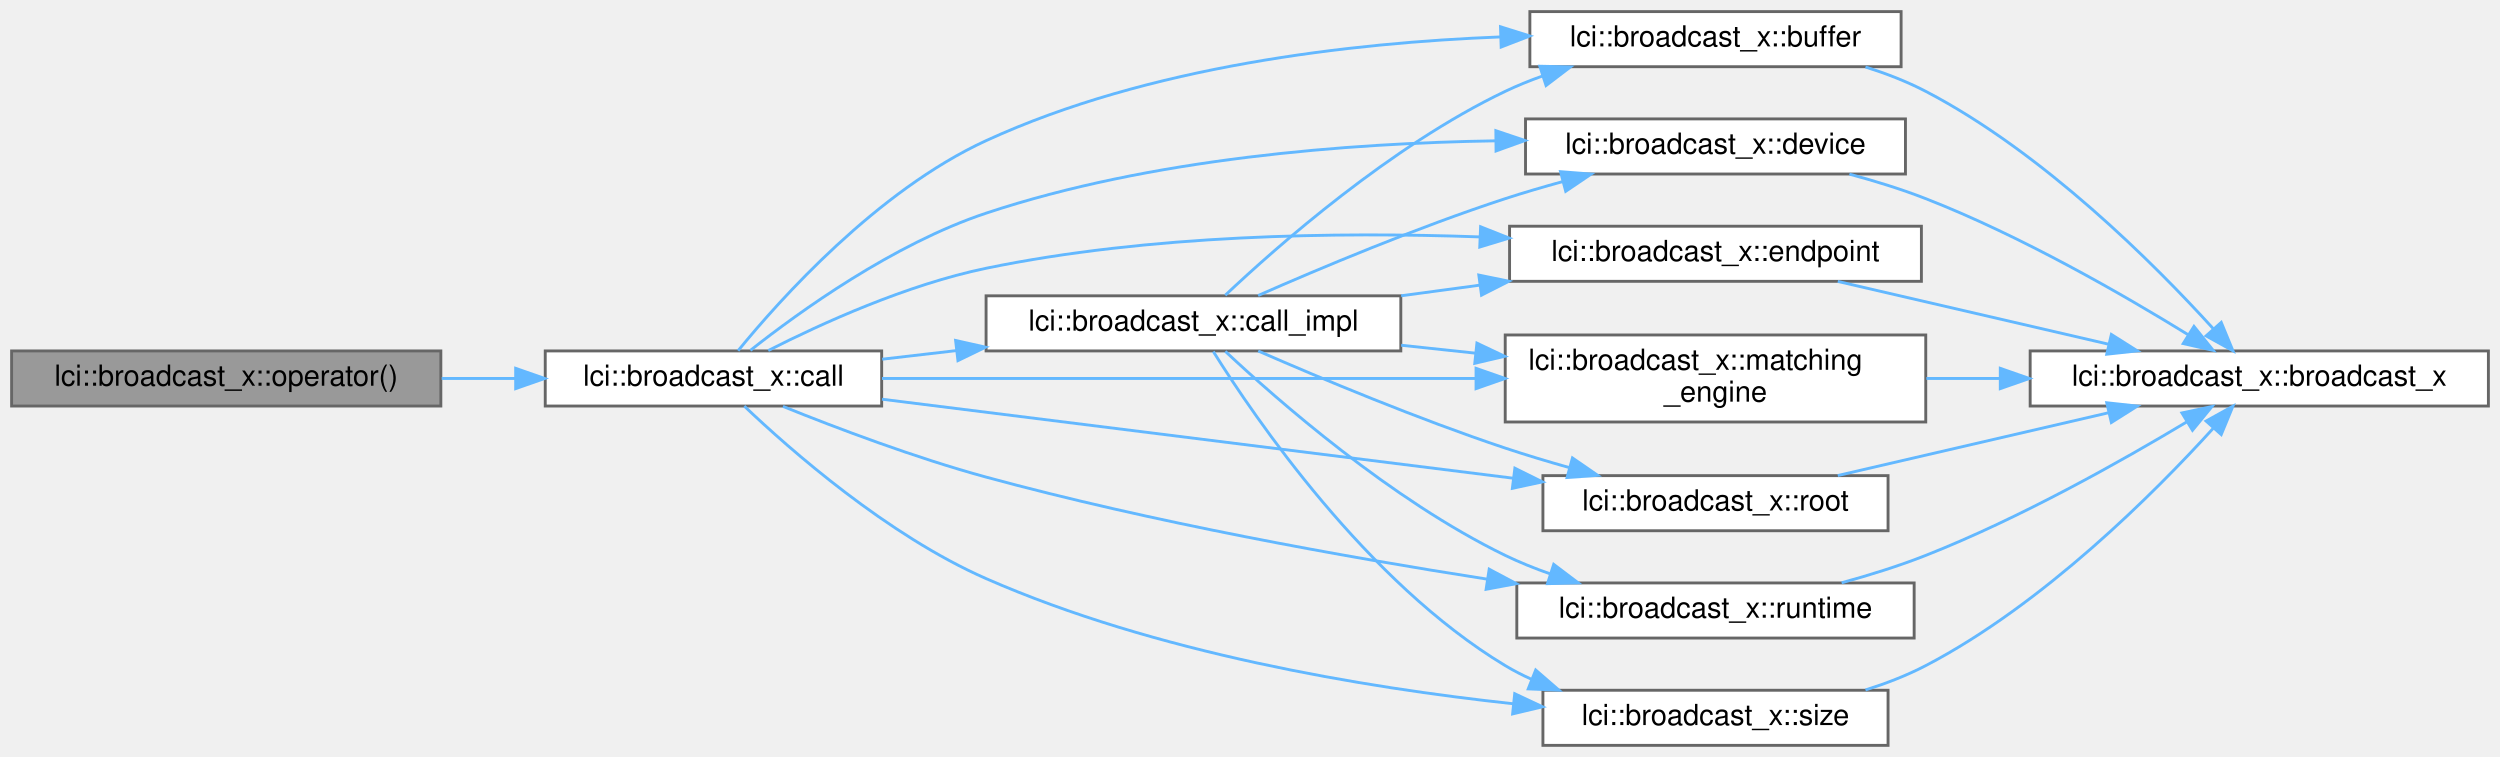
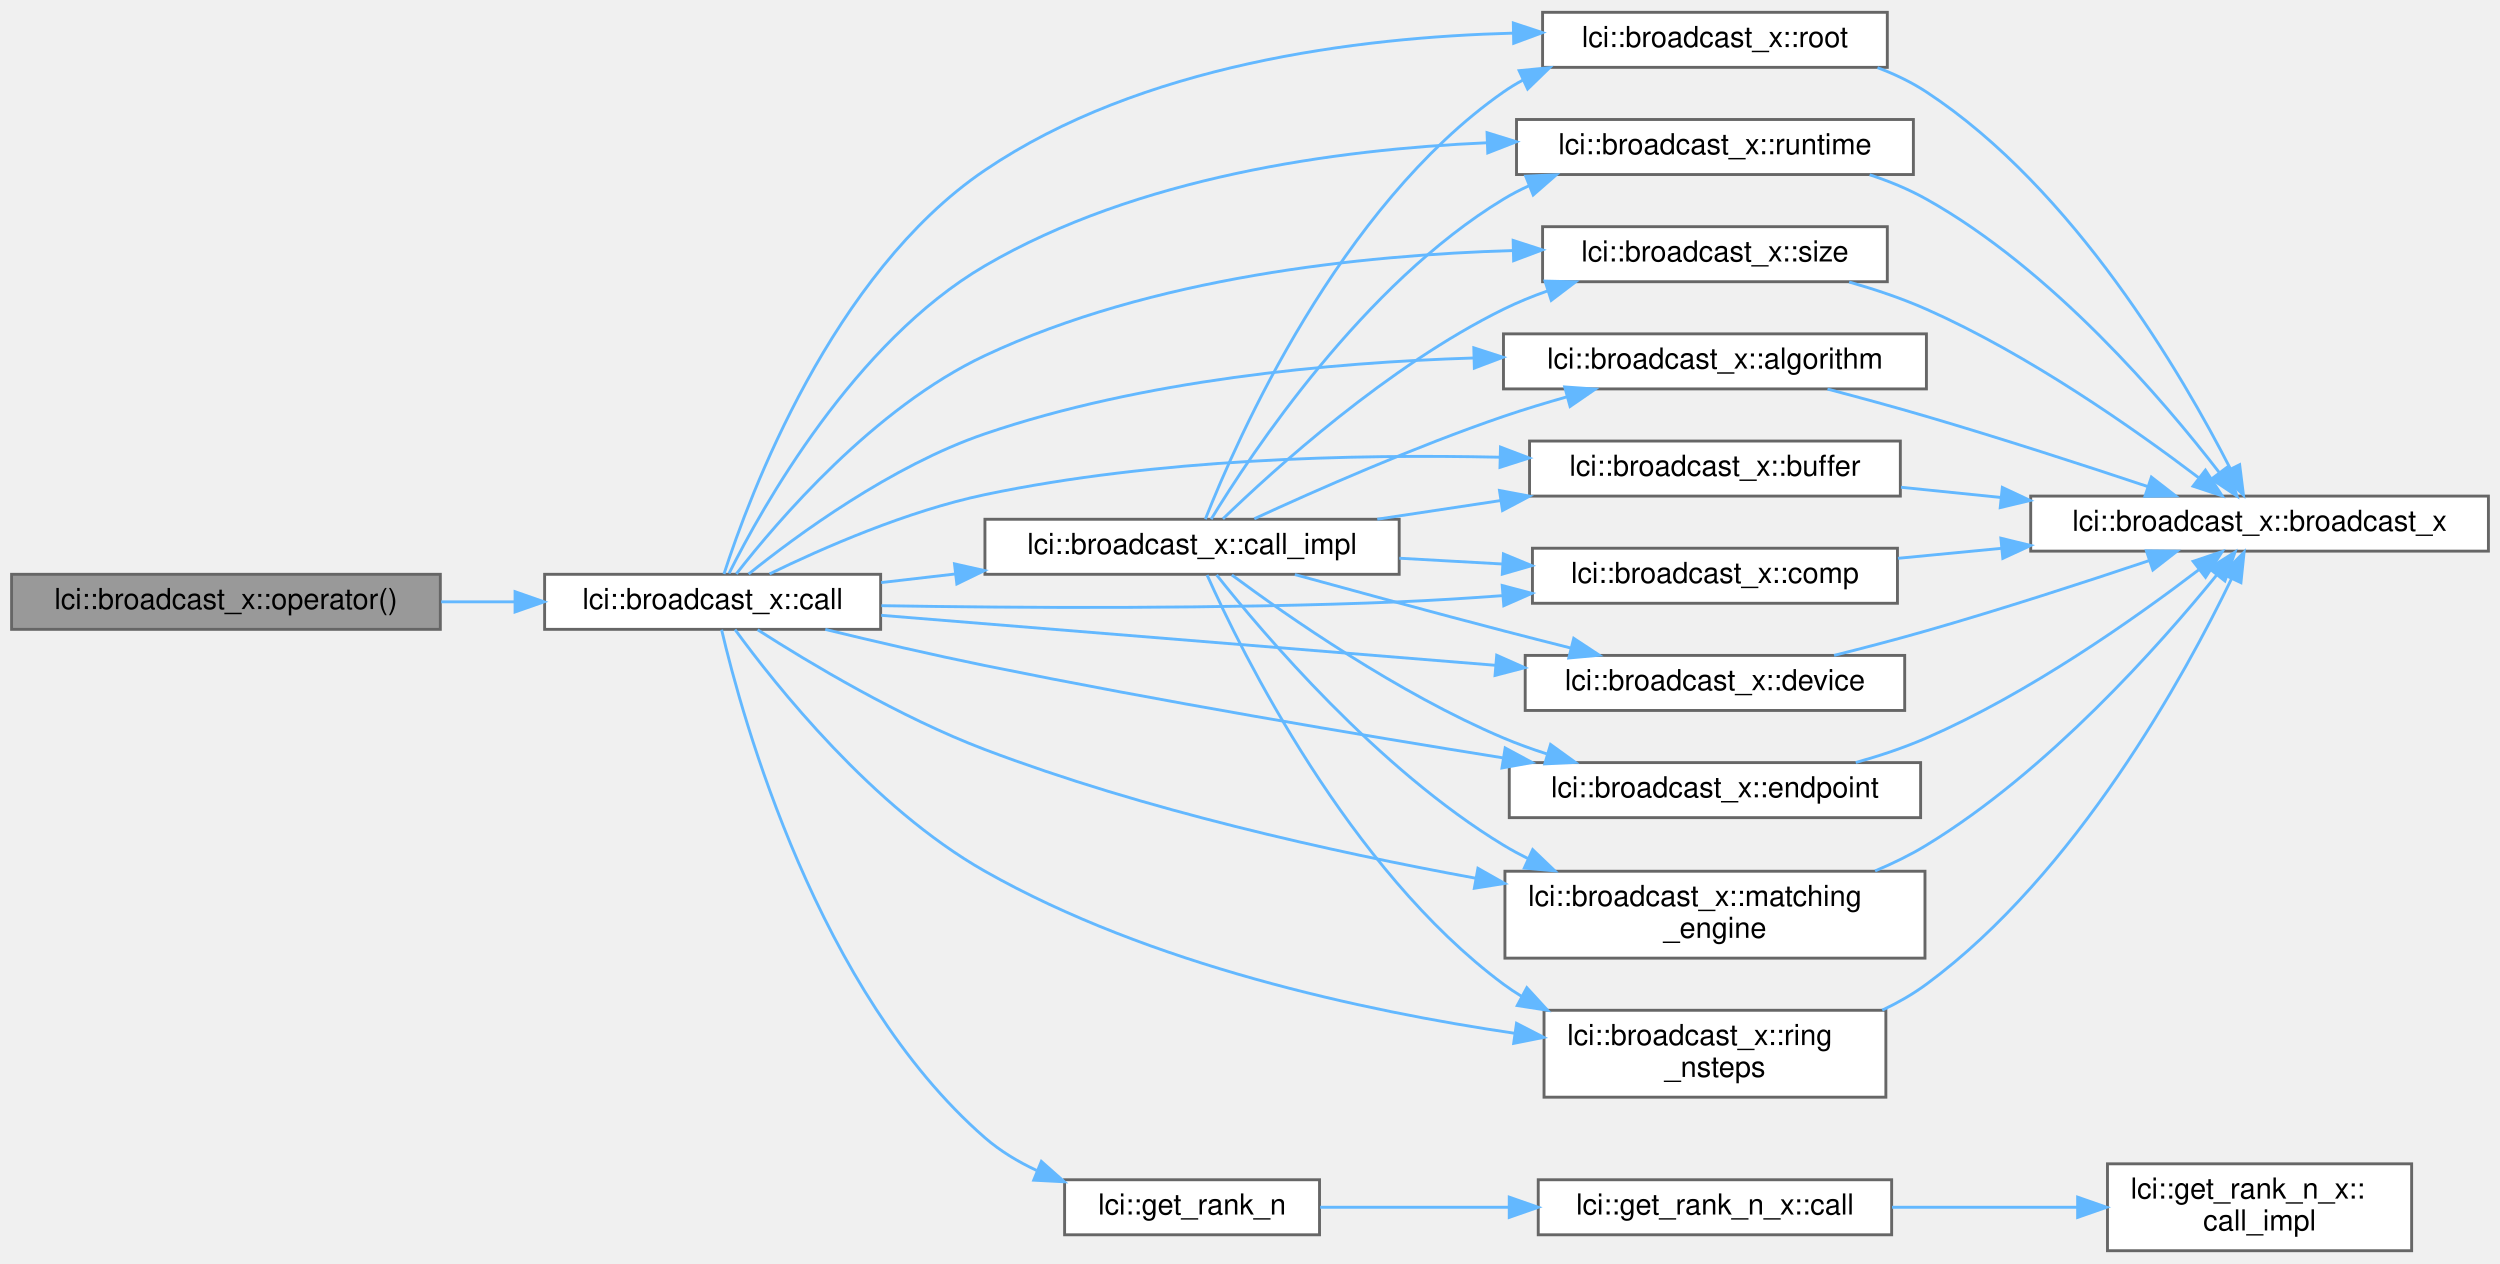
- <svg xmlns="http://www.w3.org/2000/svg" xmlns:xlink="http://www.w3.org/1999/xlink" width="862pt" height="261pt" viewBox="0.00 0.00 862.00 261.00">
-   <g id="graph0" class="graph" transform="scale(1 1) rotate(0) translate(4 257)">
+ <svg xmlns="http://www.w3.org/2000/svg" xmlns:xlink="http://www.w3.org/1999/xlink" width="863pt" height="436pt" viewBox="0.00 0.00 863.00 435.50">
+   <g id="graph0" class="graph" transform="scale(1 1) rotate(0) translate(4 431.5)">
    <g id="Node000001" class="node">
      <g id="a_Node000001">
        <a xlink:title=" ">
-           <polygon fill="#999999" stroke="#666666" points="148,-136 0,-136 0,-117 148,-117 148,-136" />
-           <text text-anchor="middle" x="74" y="-124" font-family="Helvetica,sans-Serif" font-size="10.00">lci::broadcast_x::operator()</text>
+           <polygon fill="#999999" stroke="#666666" points="148,-233.5 0,-233.5 0,-214.5 148,-214.5 148,-233.5" />
+           <text text-anchor="middle" x="74" y="-221.5" font-family="Helvetica,sans-Serif" font-size="10.00">lci::broadcast_x::operator()</text>
        </a>
      </g>
    </g>
    <g id="Node000002" class="node">
      <g id="a_Node000002">
        <a xlink:href="../../d2/d49/classlci_1_1broadcast__x.html#a2cf8cbe7f7e9184c613d00170606979d" target="_top" xlink:title=" ">
-           <polygon fill="white" stroke="#666666" points="300,-136 184,-136 184,-117 300,-117 300,-136" />
-           <text text-anchor="middle" x="242" y="-124" font-family="Helvetica,sans-Serif" font-size="10.00">lci::broadcast_x::call</text>
+           <polygon fill="white" stroke="#666666" points="300,-233.5 184,-233.5 184,-214.5 300,-214.5 300,-233.5" />
+           <text text-anchor="middle" x="242" y="-221.5" font-family="Helvetica,sans-Serif" font-size="10.00">lci::broadcast_x::call</text>
        </a>
      </g>
    </g>
    <g id="edge1_Node000001_Node000002" class="edge">
      <g id="a_edge1_Node000001_Node000002">
        <a xlink:title=" ">
-           <path fill="none" stroke="#63b8ff" d="M148.29,-126.5C156.75,-126.5 165.35,-126.5 173.72,-126.5" />
-           <polygon fill="#63b8ff" stroke="#63b8ff" points="173.8,-130 183.8,-126.5 173.8,-123 173.8,-130" />
+           <path fill="none" stroke="#63b8ff" d="M148.29,-224C156.75,-224 165.35,-224 173.72,-224" />
+           <polygon fill="#63b8ff" stroke="#63b8ff" points="173.8,-227.5 183.8,-224 173.8,-220.5 173.8,-227.5" />
        </a>
      </g>
    </g>
    <g id="Node000003" class="node">
      <g id="a_Node000003">
-         <a xlink:href="../../d2/d49/classlci_1_1broadcast__x.html#ade77c1eb386a7e5b50de50c3f74a9328" target="_top" xlink:title=" ">
-           <polygon fill="white" stroke="#666666" points="651.5,-253 523.5,-253 523.5,-234 651.5,-234 651.5,-253" />
-           <text text-anchor="middle" x="587.5" y="-241" font-family="Helvetica,sans-Serif" font-size="10.00">lci::broadcast_x::buffer</text>
+         <a xlink:href="../../d2/d49/classlci_1_1broadcast__x.html#ae02e77204732b37ca314fd2a13ff838f" target="_top" xlink:title=" ">
+           <polygon fill="white" stroke="#666666" points="661,-316.5 515,-316.5 515,-297.5 661,-297.5 661,-316.5" />
+           <text text-anchor="middle" x="588" y="-304.5" font-family="Helvetica,sans-Serif" font-size="10.00">lci::broadcast_x::algorithm</text>
        </a>
      </g>
    </g>
    <g id="edge2_Node000002_Node000003" class="edge">
      <g id="a_edge2_Node000002_Node000003">
        <a xlink:title=" ">
-           <path fill="none" stroke="#63b8ff" d="M250.49,-136.08C264.91,-153.75 298.45,-191.24 336,-208.5 391.92,-234.2 461.7,-242.25 513.39,-244.27" />
-           <polygon fill="#63b8ff" stroke="#63b8ff" points="513.37,-247.77 523.48,-244.6 513.6,-240.78 513.37,-247.77" />
+           <path fill="none" stroke="#63b8ff" d="M254.43,-233.6C271.14,-247.03 303.76,-271.01 336,-282 390.29,-300.5 454.73,-306.62 504.72,-308.17" />
+           <polygon fill="#63b8ff" stroke="#63b8ff" points="504.76,-311.68 514.84,-308.43 504.94,-304.68 504.76,-311.68" />
        </a>
      </g>
    </g>
    <g id="Node000005" class="node">
      <g id="a_Node000005">
-         <a xlink:href="../../d2/d49/classlci_1_1broadcast__x.html#ae4c8d524775bd9d92ebf8464f5ec722a" target="_top" xlink:title=" ">
-           <polygon fill="white" stroke="#666666" points="479,-155 336,-155 336,-136 479,-136 479,-155" />
-           <text text-anchor="middle" x="407.5" y="-143" font-family="Helvetica,sans-Serif" font-size="10.00">lci::broadcast_x::call_impl</text>
+         <a xlink:href="../../d2/d49/classlci_1_1broadcast__x.html#ade77c1eb386a7e5b50de50c3f74a9328" target="_top" xlink:title=" ">
+           <polygon fill="white" stroke="#666666" points="652,-279.5 524,-279.5 524,-260.5 652,-260.5 652,-279.5" />
+           <text text-anchor="middle" x="588" y="-267.5" font-family="Helvetica,sans-Serif" font-size="10.00">lci::broadcast_x::buffer</text>
        </a>
      </g>
    </g>
    <g id="edge4_Node000002_Node000005" class="edge">
      <g id="a_edge4_Node000002_Node000005">
        <a xlink:title=" ">
-           <path fill="none" stroke="#63b8ff" d="M300.18,-133.15C308.46,-134.11 317.1,-135.11 325.73,-136.11" />
-           <polygon fill="#63b8ff" stroke="#63b8ff" points="325.49,-139.61 335.83,-137.29 326.3,-132.66 325.49,-139.61" />
+           <path fill="none" stroke="#63b8ff" d="M261.64,-233.63C280,-242.58 309.13,-255.35 336,-261 394.88,-273.38 463.22,-275.03 513.7,-273.92" />
+           <polygon fill="#63b8ff" stroke="#63b8ff" points="513.97,-277.41 523.87,-273.65 513.79,-270.42 513.97,-277.41" />
        </a>
      </g>
    </g>
    <g id="Node000006" class="node">
      <g id="a_Node000006">
-         <a xlink:href="../../d2/d49/classlci_1_1broadcast__x.html#aaaf36a09c5f5629819c625533ffed024" target="_top" xlink:title=" ">
-           <polygon fill="white" stroke="#666666" points="653,-216 522,-216 522,-197 653,-197 653,-216" />
-           <text text-anchor="middle" x="587.5" y="-204" font-family="Helvetica,sans-Serif" font-size="10.00">lci::broadcast_x::device</text>
-         </a>
-       </g>
-     </g>
-     <g id="edge18_Node000002_Node000006" class="edge">
-       <g id="a_edge18_Node000002_Node000006">
-         <a xlink:title=" ">
-           <path fill="none" stroke="#63b8ff" d="M254.73,-136.19C271.54,-149.47 304.01,-172.87 336,-183.5 392.9,-202.4 460.82,-207.64 511.57,-208.44" />
-           <polygon fill="#63b8ff" stroke="#63b8ff" points="511.77,-211.94 521.8,-208.55 511.84,-204.95 511.77,-211.94" />
+         <a xlink:href="../../d2/d49/classlci_1_1broadcast__x.html#a8f4620527fae11155f0b52a5ec370de3" target="_top" xlink:title=" ">
+           <polygon fill="white" stroke="#666666" points="479,-252.5 336,-252.5 336,-233.5 479,-233.5 479,-252.5" />
+           <text text-anchor="middle" x="407.5" y="-240.5" font-family="Helvetica,sans-Serif" font-size="10.00">lci::broadcast_x::call_impl</text>
+         </a>
+       </g>
+     </g>
+     <g id="edge6_Node000002_Node000006" class="edge">
+       <g id="a_edge6_Node000002_Node000006">
+         <a xlink:title=" ">
+           <path fill="none" stroke="#63b8ff" d="M300.18,-230.65C308.46,-231.61 317.1,-232.61 325.73,-233.61" />
+           <polygon fill="#63b8ff" stroke="#63b8ff" points="325.49,-237.11 335.83,-234.79 326.3,-230.16 325.49,-237.11" />
        </a>
      </g>
    </g>
    <g id="Node000007" class="node">
      <g id="a_Node000007">
-         <a xlink:href="../../d2/d49/classlci_1_1broadcast__x.html#aedda990f51e10283c461d58ae06c6c27" target="_top" xlink:title=" ">
-           <polygon fill="white" stroke="#666666" points="658.5,-179 516.5,-179 516.5,-160 658.5,-160 658.5,-179" />
-           <text text-anchor="middle" x="587.5" y="-167" font-family="Helvetica,sans-Serif" font-size="10.00">lci::broadcast_x::endpoint</text>
-         </a>
-       </g>
-     </g>
-     <g id="edge19_Node000002_Node000007" class="edge">
-       <g id="a_edge19_Node000002_Node000007">
-         <a xlink:title=" ">
-           <path fill="none" stroke="#63b8ff" d="M260.9,-136.14C279.18,-145.42 308.67,-158.85 336,-164.5 392.09,-176.1 456.75,-177.09 506.33,-175.31" />
-           <polygon fill="#63b8ff" stroke="#63b8ff" points="506.51,-178.81 516.36,-174.91 506.22,-171.82 506.51,-178.81" />
+         <a xlink:href="../../d2/d49/classlci_1_1broadcast__x.html#a5512cd5d9649ff6abce9bda2ae86b3a9" target="_top" xlink:title=" ">
+           <polygon fill="white" stroke="#666666" points="651,-242.5 525,-242.5 525,-223.5 651,-223.5 651,-242.5" />
+           <text text-anchor="middle" x="588" y="-230.5" font-family="Helvetica,sans-Serif" font-size="10.00">lci::broadcast_x::comp</text>
+         </a>
+       </g>
+     </g>
+     <g id="edge25_Node000002_Node000007" class="edge">
+       <g id="a_edge25_Node000002_Node000007">
+         <a xlink:title=" ">
+           <path fill="none" stroke="#63b8ff" d="M300.25,-222.67C348.06,-221.88 418,-221.46 479,-224 490.49,-224.48 502.64,-225.24 514.49,-226.12" />
+           <polygon fill="#63b8ff" stroke="#63b8ff" points="514.56,-229.64 524.81,-226.93 515.11,-222.66 514.56,-229.64" />
        </a>
      </g>
    </g>
    <g id="Node000008" class="node">
      <g id="a_Node000008">
-         <a xlink:href="../../d2/d49/classlci_1_1broadcast__x.html#a1d69a09a45da2685f83674feb8b89a52" target="_top" xlink:title=" ">
-           <polygon fill="white" stroke="#666666" points="660,-141.5 515,-141.5 515,-111.5 660,-111.5 660,-141.5" />
-           <text text-anchor="start" x="523" y="-129.5" font-family="Helvetica,sans-Serif" font-size="10.00">lci::broadcast_x::matching</text>
-           <text text-anchor="middle" x="587.5" y="-118.5" font-family="Helvetica,sans-Serif" font-size="10.00">_engine</text>
-         </a>
-       </g>
-     </g>
-     <g id="edge20_Node000002_Node000008" class="edge">
-       <g id="a_edge20_Node000002_Node000008">
-         <a xlink:title=" ">
-           <path fill="none" stroke="#63b8ff" d="M300.11,-126.5C355.95,-126.5 441.54,-126.5 504.62,-126.5" />
-           <polygon fill="#63b8ff" stroke="#63b8ff" points="504.94,-130 514.94,-126.5 504.94,-123 504.94,-130" />
+         <a xlink:href="../../d2/d49/classlci_1_1broadcast__x.html#aaaf36a09c5f5629819c625533ffed024" target="_top" xlink:title=" ">
+           <polygon fill="white" stroke="#666666" points="653.5,-205.5 522.5,-205.5 522.5,-186.5 653.5,-186.5 653.5,-205.5" />
+           <text text-anchor="middle" x="588" y="-193.5" font-family="Helvetica,sans-Serif" font-size="10.00">lci::broadcast_x::device</text>
+         </a>
+       </g>
+     </g>
+     <g id="edge26_Node000002_Node000008" class="edge">
+       <g id="a_edge26_Node000002_Node000008">
+         <a xlink:title=" ">
+           <path fill="none" stroke="#63b8ff" d="M300.19,-219.34C358.31,-214.61 448.63,-207.26 512.35,-202.08" />
+           <polygon fill="#63b8ff" stroke="#63b8ff" points="512.66,-205.56 522.34,-201.26 512.09,-198.59 512.66,-205.56" />
        </a>
      </g>
    </g>
    <g id="Node000009" class="node">
      <g id="a_Node000009">
-         <a xlink:href="../../d2/d49/classlci_1_1broadcast__x.html#a4d8f8c6d161b522b1ed10367301a1b1e" target="_top" xlink:title=" ">
-           <polygon fill="white" stroke="#666666" points="647,-93 528,-93 528,-74 647,-74 647,-93" />
-           <text text-anchor="middle" x="587.5" y="-81" font-family="Helvetica,sans-Serif" font-size="10.00">lci::broadcast_x::root</text>
-         </a>
-       </g>
-     </g>
-     <g id="edge21_Node000002_Node000009" class="edge">
-       <g id="a_edge21_Node000002_Node000009">
-         <a xlink:title=" ">
-           <path fill="none" stroke="#63b8ff" d="M300.11,-119.35C359.96,-111.86 453.98,-100.09 517.84,-92.1" />
-           <polygon fill="#63b8ff" stroke="#63b8ff" points="518.33,-95.56 527.82,-90.85 517.46,-88.62 518.33,-95.56" />
+         <a xlink:href="../../d2/d49/classlci_1_1broadcast__x.html#aedda990f51e10283c461d58ae06c6c27" target="_top" xlink:title=" ">
+           <polygon fill="white" stroke="#666666" points="659,-168.5 517,-168.5 517,-149.5 659,-149.5 659,-168.5" />
+           <text text-anchor="middle" x="588" y="-156.5" font-family="Helvetica,sans-Serif" font-size="10.00">lci::broadcast_x::endpoint</text>
+         </a>
+       </g>
+     </g>
+     <g id="edge27_Node000002_Node000009" class="edge">
+       <g id="a_edge27_Node000002_Node000009">
+         <a xlink:title=" ">
+           <path fill="none" stroke="#63b8ff" d="M280.89,-214.47C297.71,-210.38 317.79,-205.71 336,-202 395.98,-189.78 464.51,-178.2 514.79,-170.14" />
+           <polygon fill="#63b8ff" stroke="#63b8ff" points="515.58,-173.56 524.91,-168.53 514.48,-166.65 515.58,-173.56" />
        </a>
      </g>
    </g>
    <g id="Node000010" class="node">
      <g id="a_Node000010">
-         <a xlink:href="../../d2/d49/classlci_1_1broadcast__x.html#a577fe39525f3f807ae05a4a82d342748" target="_top" xlink:title=" ">
-           <polygon fill="white" stroke="#666666" points="656,-56 519,-56 519,-37 656,-37 656,-56" />
-           <text text-anchor="middle" x="587.5" y="-44" font-family="Helvetica,sans-Serif" font-size="10.00">lci::broadcast_x::runtime</text>
-         </a>
-       </g>
-     </g>
-     <g id="edge22_Node000002_Node000010" class="edge">
-       <g id="a_edge22_Node000002_Node000010">
-         <a xlink:title=" ">
-           <path fill="none" stroke="#63b8ff" d="M265.96,-116.87C284.57,-109.37 311.62,-99.14 336,-92.5 393.07,-76.95 458.91,-65.09 508.76,-57.31" />
-           <polygon fill="#63b8ff" stroke="#63b8ff" points="509.47,-60.74 518.82,-55.76 508.41,-53.82 509.47,-60.74" />
+         <a xlink:href="../../d2/d49/classlci_1_1broadcast__x.html#a1d69a09a45da2685f83674feb8b89a52" target="_top" xlink:title=" ">
+           <polygon fill="white" stroke="#666666" points="660.5,-131 515.5,-131 515.5,-101 660.5,-101 660.5,-131" />
+           <text text-anchor="start" x="523.5" y="-119" font-family="Helvetica,sans-Serif" font-size="10.00">lci::broadcast_x::matching</text>
+           <text text-anchor="middle" x="588" y="-108" font-family="Helvetica,sans-Serif" font-size="10.00">_engine</text>
+         </a>
+       </g>
+     </g>
+     <g id="edge31_Node000002_Node000010" class="edge">
+       <g id="a_edge31_Node000002_Node000010">
+         <a xlink:title=" ">
+           <path fill="none" stroke="#63b8ff" d="M257.52,-214.36C275.32,-202.95 306.73,-184.1 336,-173 390.82,-152.21 455.39,-137.76 505.3,-128.61" />
+           <polygon fill="#63b8ff" stroke="#63b8ff" points="506.18,-132.01 515.4,-126.79 504.94,-125.12 506.18,-132.01" />
        </a>
      </g>
    </g>
    <g id="Node000011" class="node">
      <g id="a_Node000011">
+         <a xlink:href="../../d2/d49/classlci_1_1broadcast__x.html#a5983dc25d25181269707101f408d34f3" target="_top" xlink:title=" ">
+           <polygon fill="white" stroke="#666666" points="647,-83 529,-83 529,-53 647,-53 647,-83" />
+           <text text-anchor="start" x="537" y="-71" font-family="Helvetica,sans-Serif" font-size="10.00">lci::broadcast_x::ring</text>
+           <text text-anchor="middle" x="588" y="-60" font-family="Helvetica,sans-Serif" font-size="10.00">_nsteps</text>
+         </a>
+       </g>
+     </g>
+     <g id="edge32_Node000002_Node000011" class="edge">
+       <g id="a_edge32_Node000002_Node000011">
+         <a xlink:title=" ">
+           <path fill="none" stroke="#63b8ff" d="M249.73,-214.42C263.58,-195.42 297.26,-152.96 336,-131 392.92,-98.74 466.29,-82.8 518.99,-75.04" />
+           <polygon fill="#63b8ff" stroke="#63b8ff" points="519.5,-78.51 528.91,-73.65 518.52,-71.58 519.5,-78.51" />
+         </a>
+       </g>
+     </g>
+     <g id="Node000012" class="node">
+       <g id="a_Node000012">
+         <a xlink:href="../../d2/d49/classlci_1_1broadcast__x.html#a4d8f8c6d161b522b1ed10367301a1b1e" target="_top" xlink:title=" ">
+           <polygon fill="white" stroke="#666666" points="647.5,-427.5 528.5,-427.5 528.5,-408.5 647.5,-408.5 647.5,-427.5" />
+           <text text-anchor="middle" x="588" y="-415.5" font-family="Helvetica,sans-Serif" font-size="10.00">lci::broadcast_x::root</text>
+         </a>
+       </g>
+     </g>
+     <g id="edge33_Node000002_Node000012" class="edge">
+       <g id="a_edge33_Node000002_Node000012">
+         <a xlink:title=" ">
+           <path fill="none" stroke="#63b8ff" d="M245.92,-233.61C254.64,-260.57 283.22,-337.27 336,-373 389.81,-409.43 464.44,-418.88 518.32,-420.31" />
+           <polygon fill="#63b8ff" stroke="#63b8ff" points="518.4,-423.81 528.46,-420.49 518.53,-416.81 518.4,-423.81" />
+         </a>
+       </g>
+     </g>
+     <g id="Node000013" class="node">
+       <g id="a_Node000013">
+         <a xlink:href="../../d2/d49/classlci_1_1broadcast__x.html#a577fe39525f3f807ae05a4a82d342748" target="_top" xlink:title=" ">
+           <polygon fill="white" stroke="#666666" points="656.5,-390.5 519.5,-390.5 519.5,-371.5 656.5,-371.5 656.5,-390.5" />
+           <text text-anchor="middle" x="588" y="-378.5" font-family="Helvetica,sans-Serif" font-size="10.00">lci::broadcast_x::runtime</text>
+         </a>
+       </g>
+     </g>
+     <g id="edge34_Node000002_Node000013" class="edge">
+       <g id="a_edge34_Node000002_Node000013">
+         <a xlink:title=" ">
+           <path fill="none" stroke="#63b8ff" d="M247.66,-233.8C259.1,-256.69 290.97,-313.71 336,-340 388.46,-370.63 457.03,-380.18 509.24,-382.46" />
+           <polygon fill="#63b8ff" stroke="#63b8ff" points="509.33,-385.96 519.45,-382.82 509.58,-378.97 509.33,-385.96" />
+         </a>
+       </g>
+     </g>
+     <g id="Node000014" class="node">
+       <g id="a_Node000014">
        <a xlink:href="../../d2/d49/classlci_1_1broadcast__x.html#a781ac63cbe086142460dbb1ea68843ea" target="_top" xlink:title=" ">
-           <polygon fill="white" stroke="#666666" points="647,-19 528,-19 528,0 647,0 647,-19" />
-           <text text-anchor="middle" x="587.5" y="-7" font-family="Helvetica,sans-Serif" font-size="10.00">lci::broadcast_x::size</text>
-         </a>
-       </g>
-     </g>
-     <g id="edge23_Node000002_Node000011" class="edge">
-       <g id="a_edge23_Node000002_Node000011">
-         <a xlink:title=" ">
-           <path fill="none" stroke="#63b8ff" d="M252.63,-116.97C268.54,-101.83 301.95,-72.46 336,-57.5 394.25,-31.92 466.02,-19.93 517.78,-14.34" />
-           <polygon fill="#63b8ff" stroke="#63b8ff" points="518.27,-17.81 527.86,-13.3 517.55,-10.84 518.27,-17.81" />
+           <polygon fill="white" stroke="#666666" points="647.5,-353.5 528.5,-353.5 528.5,-334.5 647.5,-334.5 647.5,-353.5" />
+           <text text-anchor="middle" x="588" y="-341.5" font-family="Helvetica,sans-Serif" font-size="10.00">lci::broadcast_x::size</text>
+         </a>
+       </g>
+     </g>
+     <g id="edge35_Node000002_Node000014" class="edge">
+       <g id="a_edge35_Node000002_Node000014">
+         <a xlink:title=" ">
+           <path fill="none" stroke="#63b8ff" d="M250.18,-233.65C264.34,-251.85 297.8,-291.04 336,-309 393.48,-336.03 465.96,-343.7 518.24,-345.26" />
+           <polygon fill="#63b8ff" stroke="#63b8ff" points="518.34,-348.76 528.42,-345.49 518.5,-341.76 518.34,-348.76" />
+         </a>
+       </g>
+     </g>
+     <g id="Node000015" class="node">
+       <g id="a_Node000015">
+         <a xlink:href="../../d5/dd3/namespacelci.html#a6e99f95e9b71b259ea5078c23d0ff4b9" target="_top" xlink:title=" ">
+           <polygon fill="white" stroke="#666666" points="451.5,-24.5 363.5,-24.5 363.5,-5.5 451.5,-5.5 451.5,-24.5" />
+           <text text-anchor="middle" x="407.5" y="-12.5" font-family="Helvetica,sans-Serif" font-size="10.00">lci::get_rank_n</text>
+         </a>
+       </g>
+     </g>
+     <g id="edge28_Node000002_Node000015" class="edge">
+       <g id="a_edge28_Node000002_Node000015">
+         <a xlink:title=" ">
+           <path fill="none" stroke="#63b8ff" d="M245.1,-214.35C252.22,-183.97 278.26,-89.29 336,-39 341.24,-34.44 347.39,-30.73 353.83,-27.72" />
+           <polygon fill="#63b8ff" stroke="#63b8ff" points="355.48,-30.83 363.41,-23.8 352.83,-24.35 355.48,-30.83" />
        </a>
      </g>
    </g>
    <g id="Node000004" class="node">
      <g id="a_Node000004">
        <a xlink:href="../../d2/d49/classlci_1_1broadcast__x.html#a95bdda8f651ab3b80bff3aba0acae48c" target="_top" xlink:title=" ">
-           <polygon fill="white" stroke="#666666" points="854,-136 696,-136 696,-117 854,-117 854,-136" />
-           <text text-anchor="middle" x="775" y="-124" font-family="Helvetica,sans-Serif" font-size="10.00">lci::broadcast_x::broadcast_x</text>
+           <polygon fill="white" stroke="#666666" points="855,-260.5 697,-260.5 697,-241.5 855,-241.5 855,-260.5" />
+           <text text-anchor="middle" x="776" y="-248.5" font-family="Helvetica,sans-Serif" font-size="10.00">lci::broadcast_x::broadcast_x</text>
        </a>
      </g>
    </g>
    <g id="edge3_Node000003_Node000004" class="edge">
      <g id="a_edge3_Node000003_Node000004">
        <a xlink:title=" ">
-           <path fill="none" stroke="#63b8ff" d="M639.22,-233.9C646.4,-231.64 653.53,-228.87 660,-225.5 700.6,-204.32 738.87,-165.95 759.09,-143.71" />
-           <polygon fill="#63b8ff" stroke="#63b8ff" points="761.88,-145.84 765.92,-136.05 756.65,-141.18 761.88,-145.84" />
-         </a>
-       </g>
-     </g>
-     <g id="edge5_Node000005_Node000003" class="edge">
-       <g id="a_edge5_Node000005_Node000003">
-         <a xlink:title=" ">
-           <path fill="none" stroke="#63b8ff" d="M418.46,-155.2C436.31,-172.04 475.56,-206.67 515,-225.5 519.07,-227.44 523.38,-229.2 527.78,-230.77" />
-           <polygon fill="#63b8ff" stroke="#63b8ff" points="526.92,-234.17 537.51,-233.93 529.08,-227.51 526.92,-234.17" />
-         </a>
-       </g>
-     </g>
-     <g id="edge6_Node000005_Node000006" class="edge">
-       <g id="a_edge6_Node000005_Node000006">
-         <a xlink:title=" ">
-           <path fill="none" stroke="#63b8ff" d="M429.8,-155.11C451.07,-164.46 484.86,-178.67 515,-188.5 521.38,-190.58 528.14,-192.56 534.86,-194.4" />
-           <polygon fill="#63b8ff" stroke="#63b8ff" points="534.07,-197.81 544.64,-196.98 535.86,-191.04 534.07,-197.81" />
-         </a>
-       </g>
-     </g>
-     <g id="edge8_Node000005_Node000007" class="edge">
-       <g id="a_edge8_Node000005_Node000007">
-         <a xlink:title=" ">
-           <path fill="none" stroke="#63b8ff" d="M479.11,-155.02C487.99,-156.22 497.13,-157.45 506.16,-158.67" />
-           <polygon fill="#63b8ff" stroke="#63b8ff" points="505.89,-162.16 516.27,-160.03 506.83,-155.23 505.89,-162.16" />
-         </a>
-       </g>
-     </g>
-     <g id="edge10_Node000005_Node000008" class="edge">
-       <g id="a_edge10_Node000005_Node000008">
-         <a xlink:title=" ">
-           <path fill="none" stroke="#63b8ff" d="M479.11,-137.96C487.55,-137.06 496.22,-136.14 504.8,-135.22" />
-           <polygon fill="#63b8ff" stroke="#63b8ff" points="505.24,-138.69 514.81,-134.15 504.5,-131.73 505.24,-138.69" />
-         </a>
-       </g>
-     </g>
-     <g id="edge12_Node000005_Node000009" class="edge">
-       <g id="a_edge12_Node000005_Node000009">
-         <a xlink:title=" ">
-           <path fill="none" stroke="#63b8ff" d="M429.83,-135.98C451.12,-126.68 484.92,-112.53 515,-102.5 522.12,-100.13 529.71,-97.85 537.19,-95.74" />
-           <polygon fill="#63b8ff" stroke="#63b8ff" points="538.18,-99.1 546.9,-93.09 536.33,-92.35 538.18,-99.1" />
-         </a>
-       </g>
-     </g>
-     <g id="edge14_Node000005_Node000010" class="edge">
-       <g id="a_edge14_Node000005_Node000010">
-         <a xlink:title=" ">
-           <path fill="none" stroke="#63b8ff" d="M418.49,-135.85C436.37,-119.1 475.68,-84.59 515,-65.5 519.91,-63.12 525.16,-61 530.5,-59.13" />
-           <polygon fill="#63b8ff" stroke="#63b8ff" points="531.72,-62.41 540.17,-56.02 529.57,-55.75 531.72,-62.41" />
-         </a>
-       </g>
-     </g>
-     <g id="edge16_Node000005_Node000011" class="edge">
-       <g id="a_edge16_Node000005_Node000011">
-         <a xlink:title=" ">
-           <path fill="none" stroke="#63b8ff" d="M414.34,-135.8C428.54,-113.09 467.23,-56.24 515,-27.5 517.85,-25.78 520.86,-24.23 523.97,-22.83" />
-           <polygon fill="#63b8ff" stroke="#63b8ff" points="525.51,-25.98 533.52,-19.04 522.93,-19.47 525.51,-25.98" />
-         </a>
-       </g>
-     </g>
-     <g id="edge7_Node000006_Node000004" class="edge">
-       <g id="a_edge7_Node000006_Node000004">
-         <a xlink:title=" ">
-           <path fill="none" stroke="#63b8ff" d="M633.67,-196.96C642.53,-194.58 651.65,-191.76 660,-188.5 692.83,-175.68 728.11,-155.37 750.58,-141.52" />
-           <polygon fill="#63b8ff" stroke="#63b8ff" points="752.48,-144.46 759.1,-136.2 748.77,-138.53 752.48,-144.46" />
-         </a>
-       </g>
-     </g>
-     <g id="edge9_Node000007_Node000004" class="edge">
-       <g id="a_edge9_Node000007_Node000004">
-         <a xlink:title=" ">
-           <path fill="none" stroke="#63b8ff" d="M629.67,-159.96C657.17,-153.58 693.53,-145.15 722.88,-138.35" />
-           <polygon fill="#63b8ff" stroke="#63b8ff" points="724,-141.68 732.95,-136.02 722.41,-134.87 724,-141.68" />
-         </a>
-       </g>
-     </g>
-     <g id="edge11_Node000008_Node000004" class="edge">
-       <g id="a_edge11_Node000008_Node000004">
-         <a xlink:title=" ">
-           <path fill="none" stroke="#63b8ff" d="M660.22,-126.5C668.48,-126.5 676.98,-126.5 685.43,-126.5" />
-           <polygon fill="#63b8ff" stroke="#63b8ff" points="685.7,-130 695.7,-126.5 685.7,-123 685.7,-130" />
-         </a>
-       </g>
-     </g>
-     <g id="edge13_Node000009_Node000004" class="edge">
-       <g id="a_edge13_Node000009_Node000004">
-         <a xlink:title=" ">
-           <path fill="none" stroke="#63b8ff" d="M629.67,-93.04C657.17,-99.42 693.53,-107.85 722.88,-114.65" />
-           <polygon fill="#63b8ff" stroke="#63b8ff" points="722.41,-118.13 732.95,-116.98 724,-111.32 722.41,-118.13" />
-         </a>
-       </g>
-     </g>
-     <g id="edge15_Node000010_Node000004" class="edge">
-       <g id="a_edge15_Node000010_Node000004">
-         <a xlink:title=" ">
-           <path fill="none" stroke="#63b8ff" d="M630.99,-56.06C640.66,-58.71 650.8,-61.87 660,-65.5 692.49,-78.31 727.59,-98.07 750.13,-111.61" />
-           <polygon fill="#63b8ff" stroke="#63b8ff" points="748.33,-114.62 758.69,-116.82 751.97,-108.63 748.33,-114.62" />
-         </a>
-       </g>
-     </g>
-     <g id="edge17_Node000011_Node000004" class="edge">
-       <g id="a_edge17_Node000011_Node000004">
-         <a xlink:title=" ">
-           <path fill="none" stroke="#63b8ff" d="M639.22,-19.1C646.4,-21.36 653.53,-24.13 660,-27.5 700.6,-48.68 738.87,-87.05 759.09,-109.29" />
-           <polygon fill="#63b8ff" stroke="#63b8ff" points="756.65,-111.82 765.92,-116.95 761.88,-107.16 756.65,-111.82" />
+           <path fill="none" stroke="#63b8ff" d="M626.85,-297.44C637.9,-294.53 649.96,-291.25 661,-288 686.62,-280.47 715.21,-271.19 737.34,-263.81" />
+           <polygon fill="#63b8ff" stroke="#63b8ff" points="738.66,-267.06 747.03,-260.56 736.43,-260.42 738.66,-267.06" />
+         </a>
+       </g>
+     </g>
+     <g id="edge5_Node000005_Node000004" class="edge">
+       <g id="a_edge5_Node000005_Node000004">
+         <a xlink:title=" ">
+           <path fill="none" stroke="#63b8ff" d="M652.23,-263.54C663.31,-262.41 675.02,-261.21 686.63,-260.03" />
+           <polygon fill="#63b8ff" stroke="#63b8ff" points="687.2,-263.49 696.79,-258.99 686.48,-256.52 687.2,-263.49" />
+         </a>
+       </g>
+     </g>
+     <g id="edge7_Node000006_Node000003" class="edge">
+       <g id="a_edge7_Node000006_Node000003">
+         <a xlink:title=" ">
+           <path fill="none" stroke="#63b8ff" d="M428.98,-252.68C450.18,-262.45 484.42,-277.56 515,-288 522.06,-290.41 529.6,-292.7 537.04,-294.8" />
+           <polygon fill="#63b8ff" stroke="#63b8ff" points="536.14,-298.18 546.71,-297.44 537.99,-291.43 536.14,-298.18" />
+         </a>
+       </g>
+     </g>
+     <g id="edge8_Node000006_Node000005" class="edge">
+       <g id="a_edge8_Node000006_Node000005">
+         <a xlink:title=" ">
+           <path fill="none" stroke="#63b8ff" d="M471.43,-252.52C485.16,-254.6 499.81,-256.81 513.89,-258.94" />
+           <polygon fill="#63b8ff" stroke="#63b8ff" points="513.62,-262.44 524.03,-260.48 514.67,-255.52 513.62,-262.44" />
+         </a>
+       </g>
+     </g>
+     <g id="edge9_Node000006_Node000007" class="edge">
+       <g id="a_edge9_Node000006_Node000007">
+         <a xlink:title=" ">
+           <path fill="none" stroke="#63b8ff" d="M479.05,-239.05C490.73,-238.39 502.86,-237.71 514.59,-237.06" />
+           <polygon fill="#63b8ff" stroke="#63b8ff" points="514.98,-240.54 524.77,-236.49 514.59,-233.55 514.98,-240.54" />
+         </a>
+       </g>
+     </g>
+     <g id="edge11_Node000006_Node000008" class="edge">
+       <g id="a_edge11_Node000006_Node000008">
+         <a xlink:title=" ">
+           <path fill="none" stroke="#63b8ff" d="M442.98,-233.41C463.81,-227.67 490.9,-220.29 515,-214 522.54,-212.03 530.53,-209.99 538.35,-208.02" />
+           <polygon fill="#63b8ff" stroke="#63b8ff" points="539.25,-211.4 548.1,-205.57 537.55,-204.61 539.25,-211.4" />
+         </a>
+       </g>
+     </g>
+     <g id="edge13_Node000006_Node000009" class="edge">
+       <g id="a_edge13_Node000006_Node000009">
+         <a xlink:title=" ">
+           <path fill="none" stroke="#63b8ff" d="M421.23,-233.27C440.51,-218.97 478.73,-192.33 515,-177 519.77,-174.98 524.82,-173.15 529.95,-171.51" />
+           <polygon fill="#63b8ff" stroke="#63b8ff" points="531.25,-174.77 539.83,-168.56 529.25,-168.06 531.25,-174.77" />
+         </a>
+       </g>
+     </g>
+     <g id="edge15_Node000006_Node000010" class="edge">
+       <g id="a_edge15_Node000006_Node000010">
+         <a xlink:title=" ">
+           <path fill="none" stroke="#63b8ff" d="M415.96,-233.3C431.96,-213.11 471.67,-166.28 515,-140 517.76,-138.33 520.65,-136.75 523.62,-135.28" />
+           <polygon fill="#63b8ff" stroke="#63b8ff" points="525.08,-138.46 532.73,-131.13 522.18,-132.09 525.08,-138.46" />
+         </a>
+       </g>
+     </g>
+     <g id="edge17_Node000006_Node000011" class="edge">
+       <g id="a_edge17_Node000006_Node000011">
+         <a xlink:title=" ">
+           <path fill="none" stroke="#63b8ff" d="M412.68,-233.26C424.61,-206.61 461.45,-131.8 515,-92 517.04,-90.49 519.17,-89.07 521.38,-87.73" />
+           <polygon fill="#63b8ff" stroke="#63b8ff" points="523.06,-90.81 530.22,-83 519.75,-84.63 523.06,-90.81" />
+         </a>
+       </g>
+     </g>
+     <g id="edge19_Node000006_Node000012" class="edge">
+       <g id="a_edge19_Node000006_Node000012">
+         <a xlink:title=" ">
+           <path fill="none" stroke="#63b8ff" d="M412.09,-252.55C422.96,-280.12 458.3,-360.38 515,-400 517.13,-401.49 519.36,-402.85 521.68,-404.1" />
+           <polygon fill="#63b8ff" stroke="#63b8ff" points="520.4,-407.36 530.95,-408.39 523.34,-401.01 520.4,-407.36" />
+         </a>
+       </g>
+     </g>
+     <g id="edge21_Node000006_Node000013" class="edge">
+       <g id="a_edge21_Node000006_Node000013">
+         <a xlink:title=" ">
+           <path fill="none" stroke="#63b8ff" d="M414.09,-252.53C428.01,-275.41 466.65,-333.69 515,-363 517.81,-364.7 520.77,-366.25 523.83,-367.64" />
+           <polygon fill="#63b8ff" stroke="#63b8ff" points="522.66,-370.94 533.24,-371.41 525.26,-364.44 522.66,-370.94" />
+         </a>
+       </g>
+     </g>
+     <g id="edge23_Node000006_Node000014" class="edge">
+       <g id="a_edge23_Node000006_Node000014">
+         <a xlink:title=" ">
+           <path fill="none" stroke="#63b8ff" d="M418.15,-252.64C435.82,-269.74 475.21,-305.43 515,-325 519.86,-327.39 525.05,-329.51 530.34,-331.37" />
+           <polygon fill="#63b8ff" stroke="#63b8ff" points="529.33,-334.72 539.92,-334.47 531.49,-328.06 529.33,-334.72" />
+         </a>
+       </g>
+     </g>
+     <g id="edge10_Node000007_Node000004" class="edge">
+       <g id="a_edge10_Node000007_Node000004">
+         <a xlink:title=" ">
+           <path fill="none" stroke="#63b8ff" d="M651.19,-239.02C662.66,-240.13 674.84,-241.31 686.9,-242.47" />
+           <polygon fill="#63b8ff" stroke="#63b8ff" points="686.7,-245.97 696.99,-243.45 687.37,-239 686.7,-245.97" />
+         </a>
+       </g>
+     </g>
+     <g id="edge12_Node000008_Node000004" class="edge">
+       <g id="a_edge12_Node000008_Node000004">
+         <a xlink:title=" ">
+           <path fill="none" stroke="#63b8ff" d="M629.12,-205.51C639.54,-208.12 650.72,-211.05 661,-214 686.84,-221.41 715.64,-230.77 737.83,-238.22" />
+           <polygon fill="#63b8ff" stroke="#63b8ff" points="736.93,-241.61 747.52,-241.49 739.17,-234.98 736.93,-241.61" />
+         </a>
+       </g>
+     </g>
+     <g id="edge14_Node000009_Node000004" class="edge">
+       <g id="a_edge14_Node000009_Node000004">
+         <a xlink:title=" ">
+           <path fill="none" stroke="#63b8ff" d="M636.61,-168.53C644.9,-170.85 653.32,-173.66 661,-177 696.37,-192.39 733.05,-218.3 754.95,-235.02" />
+           <polygon fill="#63b8ff" stroke="#63b8ff" points="753.07,-237.99 763.12,-241.35 757.36,-232.46 753.07,-237.99" />
+         </a>
+       </g>
+     </g>
+     <g id="edge16_Node000010_Node000004" class="edge">
+       <g id="a_edge16_Node000010_Node000004">
+         <a xlink:title=" ">
+           <path fill="none" stroke="#63b8ff" d="M643.28,-131.11C649.44,-133.69 655.49,-136.64 661,-140 702.82,-165.46 741.37,-208.87 761.14,-233.17" />
+           <polygon fill="#63b8ff" stroke="#63b8ff" points="758.57,-235.56 767.55,-241.19 764.04,-231.2 758.57,-235.56" />
+         </a>
+       </g>
+     </g>
+     <g id="edge18_Node000011_Node000004" class="edge">
+       <g id="a_edge18_Node000011_Node000004">
+         <a xlink:title=" ">
+           <path fill="none" stroke="#63b8ff" d="M645.75,-83.04C651.14,-85.59 656.33,-88.56 661,-92 712.78,-130.17 750.35,-198.9 766.38,-232.07" />
+           <polygon fill="#63b8ff" stroke="#63b8ff" points="763.23,-233.6 770.66,-241.15 769.57,-230.61 763.23,-233.6" />
+         </a>
+       </g>
+     </g>
+     <g id="edge20_Node000012_Node000004" class="edge">
+       <g id="a_edge20_Node000012_Node000004">
+         <a xlink:title=" ">
+           <path fill="none" stroke="#63b8ff" d="M644.12,-408.39C650.07,-406.15 655.83,-403.4 661,-400 712.09,-366.43 749.54,-301.99 765.89,-270" />
+           <polygon fill="#63b8ff" stroke="#63b8ff" points="769.13,-271.34 770.45,-260.83 762.87,-268.22 769.13,-271.34" />
+         </a>
+       </g>
+     </g>
+     <g id="edge22_Node000013_Node000004" class="edge">
+       <g id="a_edge22_Node000013_Node000004">
+         <a xlink:title=" ">
+           <path fill="none" stroke="#63b8ff" d="M641.4,-371.42C648.22,-369.17 654.93,-366.4 661,-363 704.33,-338.72 742.81,-293.63 762.03,-268.71" />
+           <polygon fill="#63b8ff" stroke="#63b8ff" points="764.98,-270.6 768.21,-260.51 759.39,-266.39 764.98,-270.6" />
+         </a>
+       </g>
+     </g>
+     <g id="edge24_Node000014_Node000004" class="edge">
+       <g id="a_edge24_Node000014_Node000004">
+         <a xlink:title=" ">
+           <path fill="none" stroke="#63b8ff" d="M634.31,-334.4C643.33,-331.83 652.61,-328.72 661,-325 696.27,-309.38 732.98,-283.53 754.91,-266.89" />
+           <polygon fill="#63b8ff" stroke="#63b8ff" points="757.31,-269.46 763.09,-260.59 753.03,-263.92 757.31,-269.46" />
+         </a>
+       </g>
+     </g>
+     <g id="Node000016" class="node">
+       <g id="a_Node000016">
+         <a xlink:href="../../db/db4/classlci_1_1get__rank__n__x.html#a93794a0207bdeb2f4ae0ec4b09a94ccf" target="_top" xlink:title=" ">
+           <polygon fill="white" stroke="#666666" points="649,-24.5 527,-24.5 527,-5.5 649,-5.5 649,-24.5" />
+           <text text-anchor="middle" x="588" y="-12.5" font-family="Helvetica,sans-Serif" font-size="10.00">lci::get_rank_n_x::call</text>
+         </a>
+       </g>
+     </g>
+     <g id="edge29_Node000015_Node000016" class="edge">
+       <g id="a_edge29_Node000015_Node000016">
+         <a xlink:title=" ">
+           <path fill="none" stroke="#63b8ff" d="M451.71,-15C471.22,-15 494.76,-15 516.71,-15" />
+           <polygon fill="#63b8ff" stroke="#63b8ff" points="516.99,-18.5 526.99,-15 516.99,-11.5 516.99,-18.5" />
+         </a>
+       </g>
+     </g>
+     <g id="Node000017" class="node">
+       <g id="a_Node000017">
+         <a xlink:href="../../db/db4/classlci_1_1get__rank__n__x.html#a8e725bdd606fdf81f49ae8e859a4d99e" target="_top" xlink:title=" ">
+           <polygon fill="white" stroke="#666666" points="828.5,-30 723.5,-30 723.5,0 828.5,0 828.5,-30" />
+           <text text-anchor="start" x="731.5" y="-18" font-family="Helvetica,sans-Serif" font-size="10.00">lci::get_rank_n_x::</text>
+           <text text-anchor="middle" x="776" y="-7" font-family="Helvetica,sans-Serif" font-size="10.00">call_impl</text>
+         </a>
+       </g>
+     </g>
+     <g id="edge30_Node000016_Node000017" class="edge">
+       <g id="a_edge30_Node000016_Node000017">
+         <a xlink:title=" ">
+           <path fill="none" stroke="#63b8ff" d="M649.13,-15C669.56,-15 692.42,-15 712.99,-15" />
+           <polygon fill="#63b8ff" stroke="#63b8ff" points="713.2,-18.5 723.2,-15 713.2,-11.5 713.2,-18.5" />
        </a>
      </g>
    </g>
  </g>
</svg>
